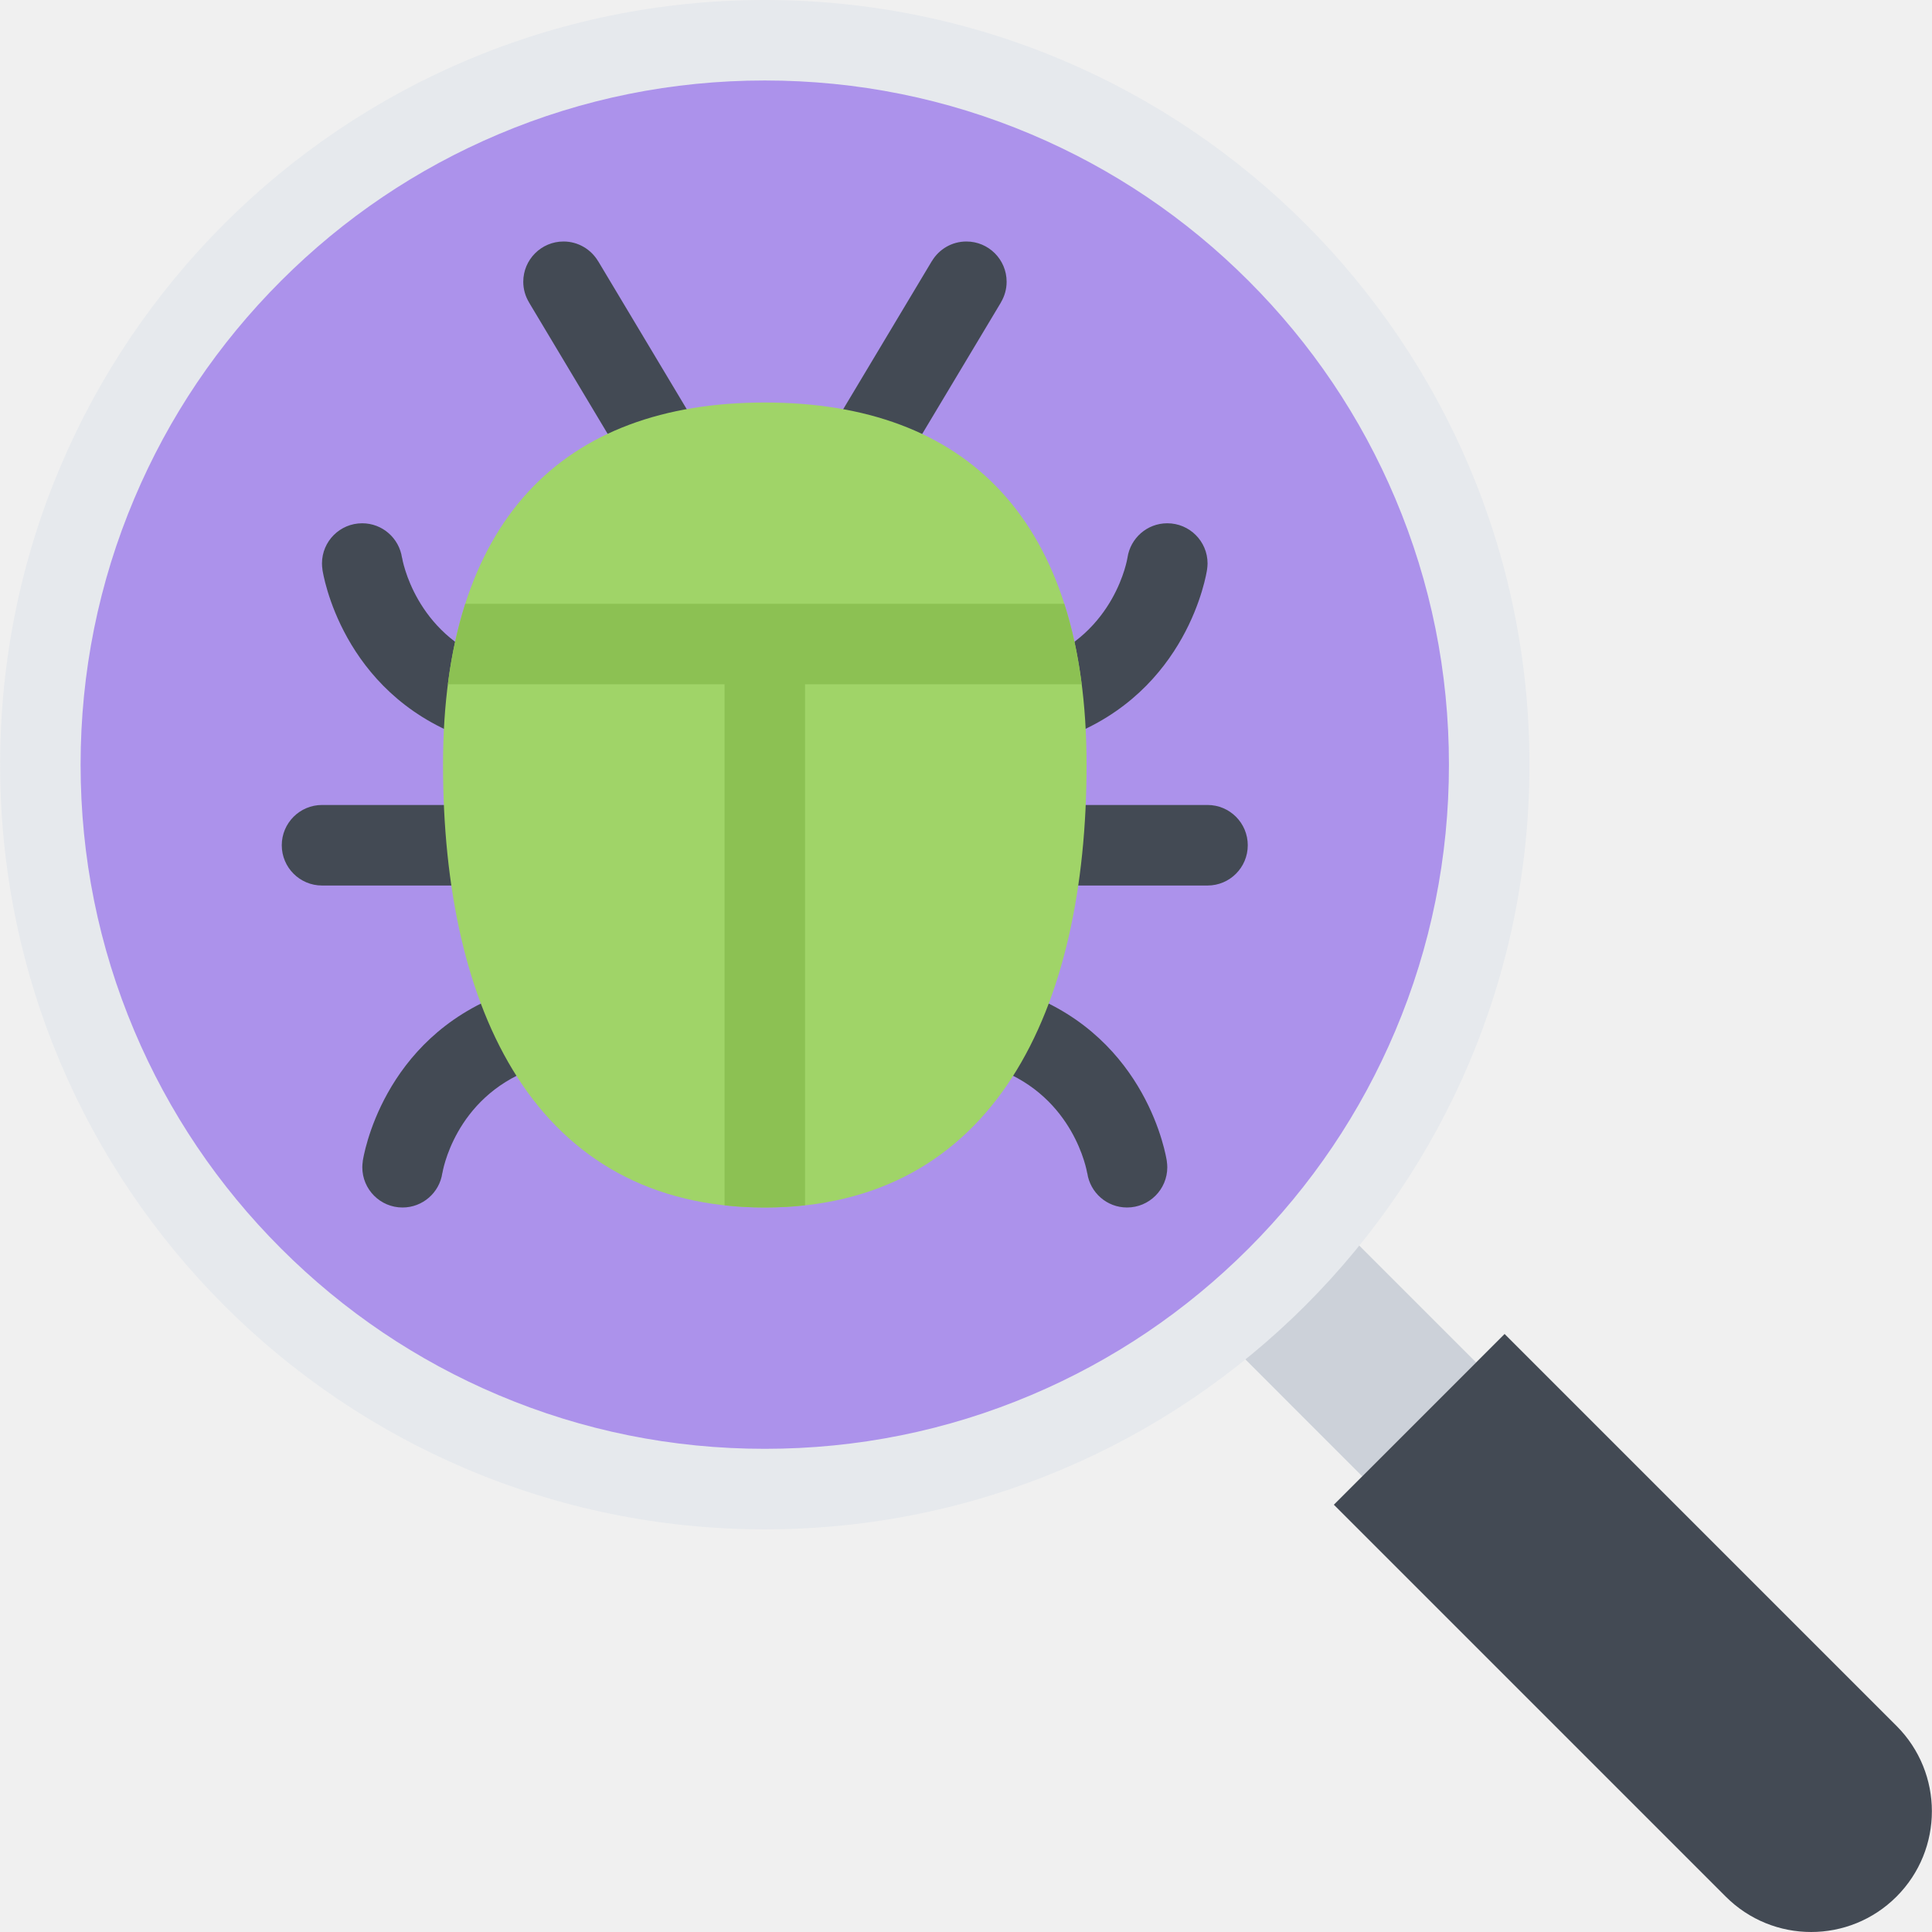
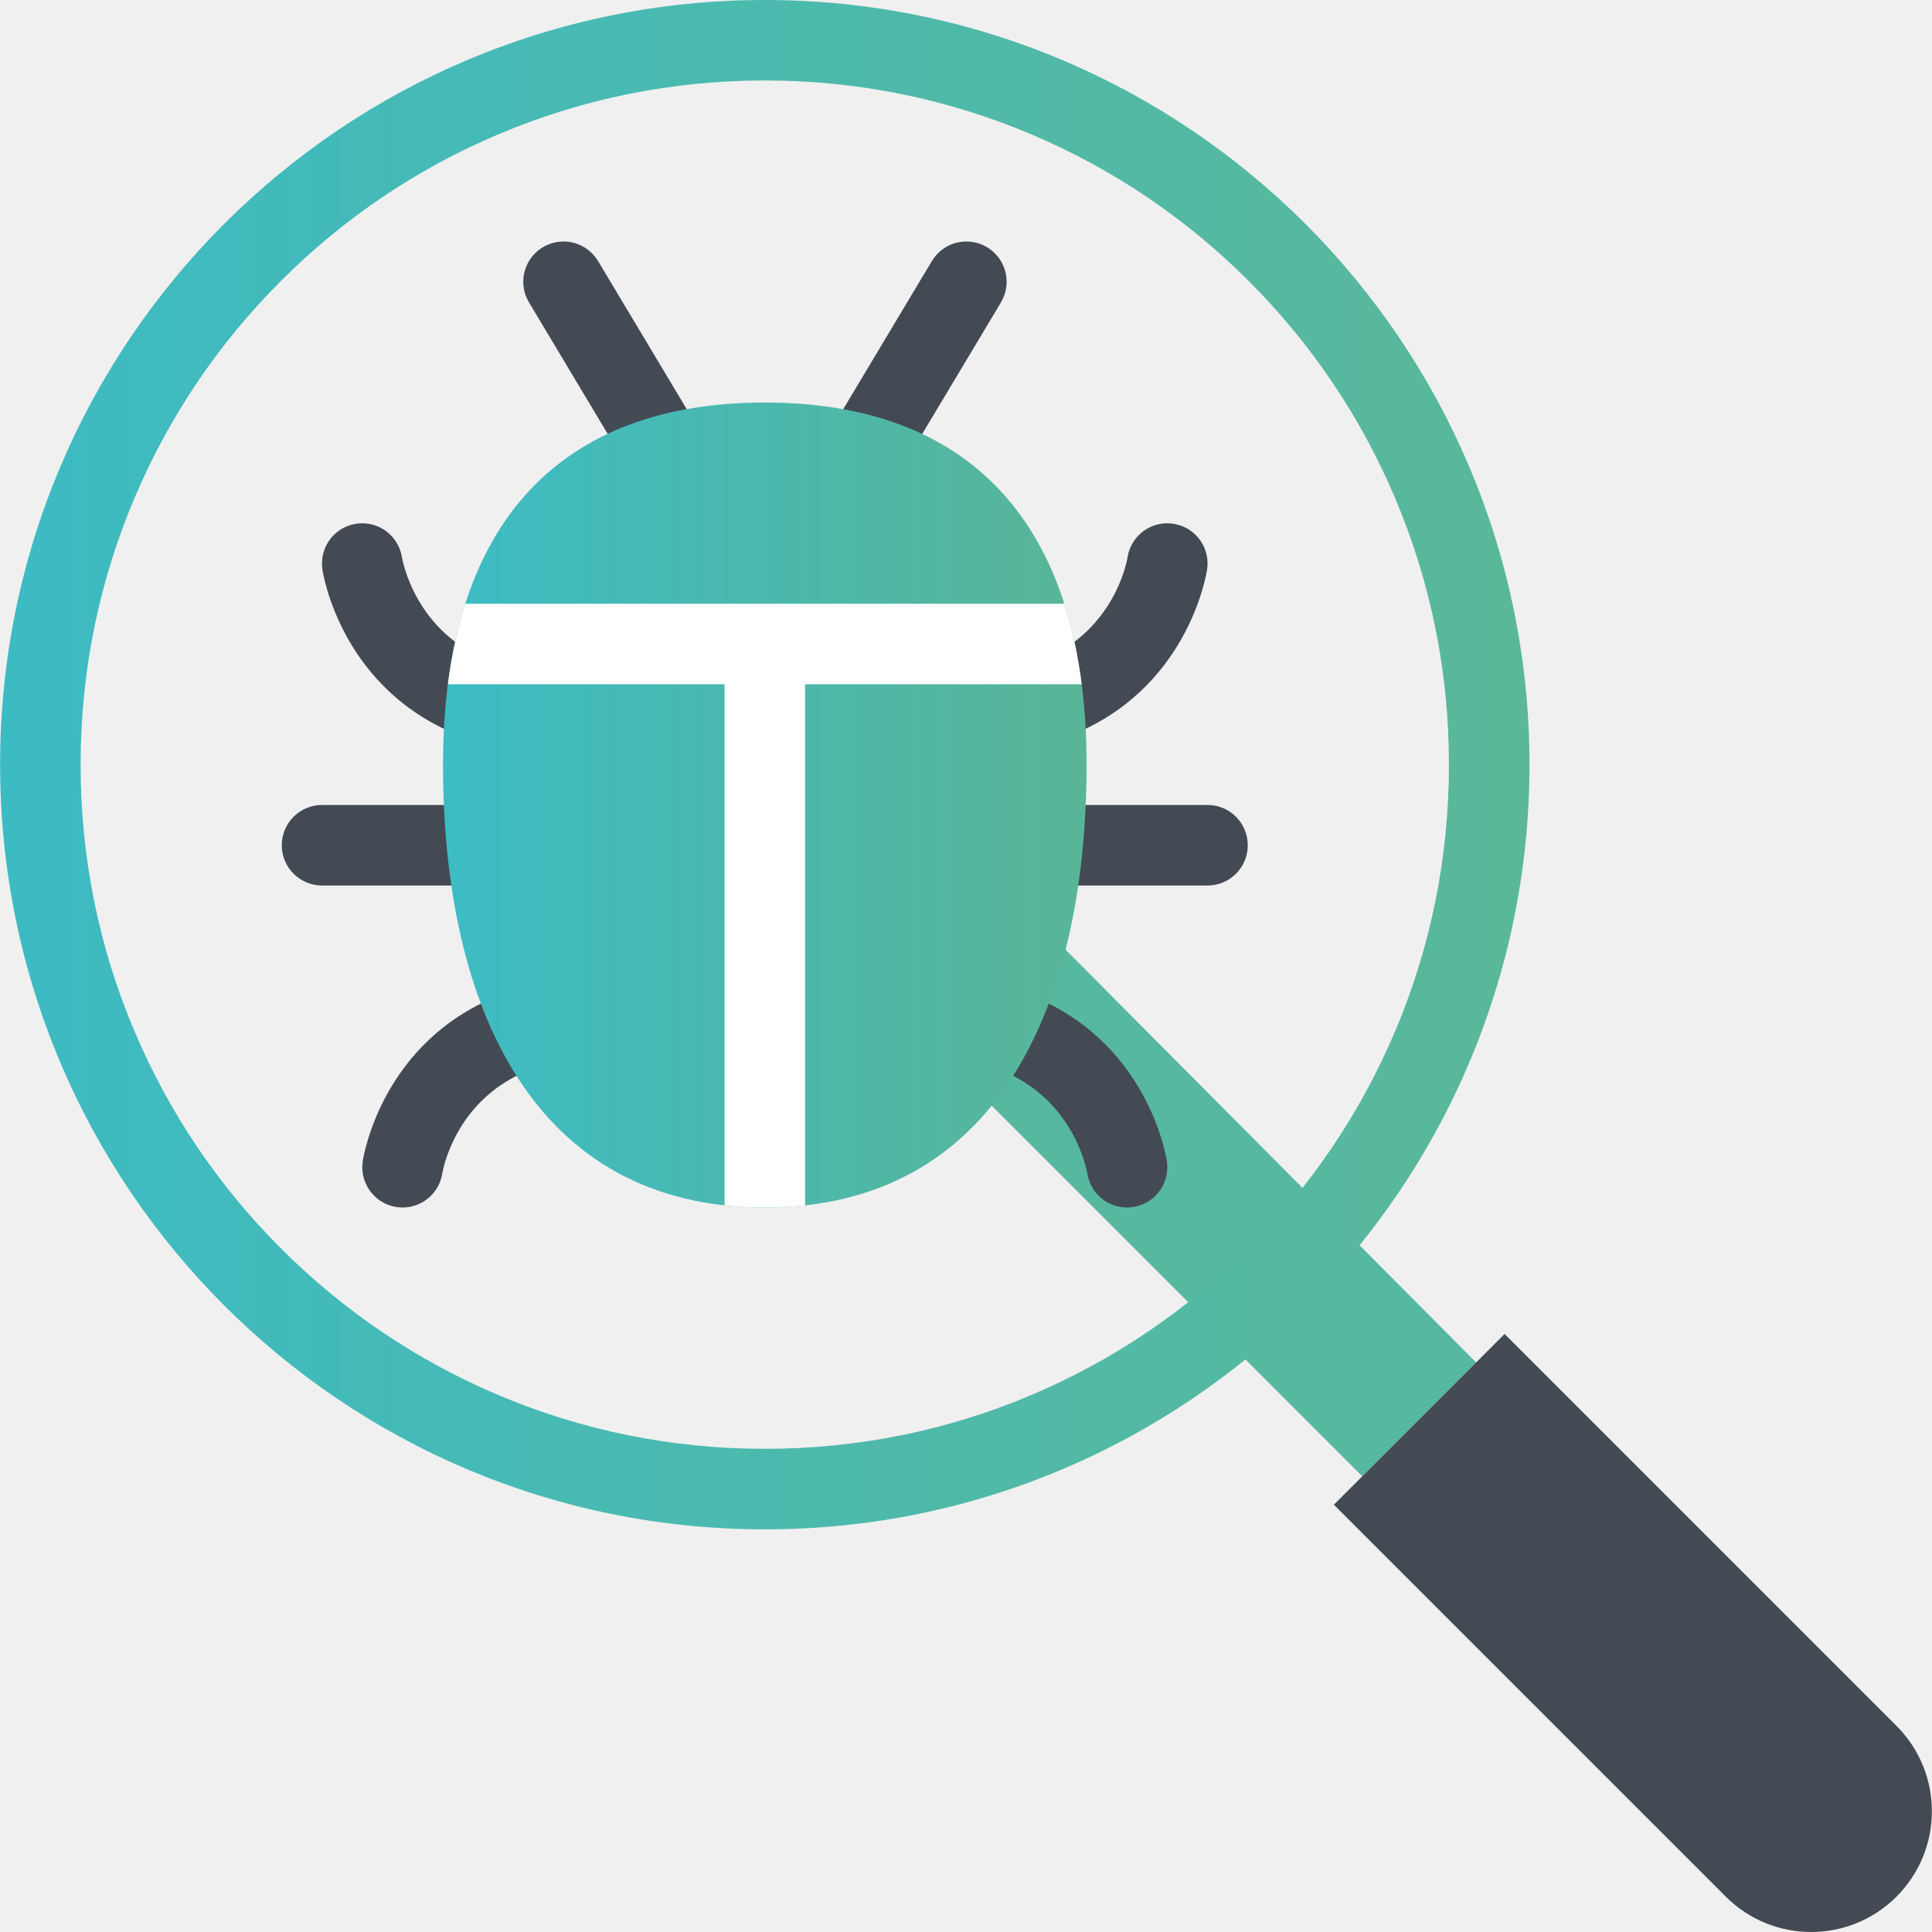
- <svg xmlns="http://www.w3.org/2000/svg" version="1.1" id="Layer_1" x="0px" y="0px" width="512" height="512" viewBox="0 0 512 512" enable-background="new 0 0 512 512" xml:space="preserve">
-   <g id="virus_scan">
-     <polygon fill="#CCD1D9" points="391.188,361.062 361.016,391.234 255.422,285.625 285.594,255.453  " />
-     <path fill="#434A54" d="M353.484,398.766l103.859,103.859c12.5,12.5,32.75,12.5,45.25,0s12.5-32.75,0-45.25l0,0L398.734,353.516   L353.484,398.766z" />
-     <path fill="#AC92EB" d="M202.672,394.625c-51.281,0-99.484-19.969-135.75-56.234c-36.25-36.25-56.219-84.469-56.219-135.75   s19.969-99.484,56.219-135.75c36.266-36.25,84.469-56.219,135.75-56.219l0,0c51.281,0,99.5,19.969,135.75,56.219   c36.266,36.266,56.234,84.469,56.234,135.75s-19.969,99.5-56.234,135.75C302.172,374.656,253.953,394.625,202.672,394.625   L202.672,394.625z" />
-     <path fill="#E6E9ED" d="M202.672,0C90.766,0,0.031,90.719,0.031,202.641s90.734,202.656,202.641,202.656   c111.922,0,202.656-90.734,202.656-202.656C405.328,90.734,314.594,0,202.672,0z M330.891,330.859   c-16.656,16.656-36.062,29.734-57.641,38.859c-22.344,9.453-46.078,14.234-70.578,14.234c-24.484,0-48.219-4.781-70.562-14.234   c-21.594-9.125-40.984-22.203-57.641-38.859s-29.734-36.062-38.859-57.641c-9.453-22.344-14.25-46.094-14.25-70.578   s4.797-48.219,14.25-70.562c9.125-21.594,22.203-40.984,38.859-57.641s36.047-29.734,57.641-38.859   c22.344-9.453,46.078-14.25,70.562-14.25l0,0c24.5,0,48.234,4.797,70.578,14.25c21.578,9.125,40.984,22.203,57.641,38.859   s29.734,36.047,38.859,57.641c9.453,22.344,14.234,46.078,14.234,70.562c0,24.5-4.781,48.234-14.234,70.578   C360.625,294.797,347.547,314.203,330.891,330.859z" />
-     <g>
-       <path fill="#434A54" d="M320.016,213.328H320H85.359h-0.016c-5.891,0-10.672,4.781-10.672,10.672s4.781,10.672,10.672,10.672l0,0    h234.672l0,0l0,0c5.891,0,10.656-4.781,10.656-10.672S325.906,213.328,320.016,213.328z" />
-       <path fill="#434A54" d="M140.188,80.141l32.188,53.781l18.312-10.953L158.5,69.188h-0.016c-1.859-3.094-5.25-5.188-9.141-5.188    c-5.891,0-10.672,4.781-10.672,10.672c0,2,0.562,3.859,1.531,5.469H140.188z" />
-       <path fill="#434A54" d="M265.266,80.141h-0.016c0.953-1.609,1.516-3.469,1.516-5.469C266.766,68.781,262,64,256.109,64    c-3.891,0-7.281,2.078-9.141,5.188h-0.016l-32.188,53.781l18.297,10.953L265.266,80.141z" />
-       <path fill="#434A54" d="M85.438,150.891c0.188,1.312,5.125,32.359,37.312,44.438l7.484-19.984    c-20.172-7.562-23.578-26.844-23.703-27.656l0.016,0.094h-0.016c-0.766-5.156-5.188-9.109-10.547-9.109    c-5.891,0-10.656,4.766-10.656,10.656c0,0.531,0.047,1.047,0.125,1.562H85.438z" />
-       <path fill="#434A54" d="M319.891,150.891L319.891,150.891c0.062-0.516,0.125-1.031,0.125-1.562    c0-5.891-4.781-10.656-10.672-10.656c-5.359,0-9.781,3.953-10.547,9.109l0,0c-0.031,0.188-3.156,19.859-23.703,27.562    l7.484,19.984C314.766,183.25,319.703,152.203,319.891,150.891z" />
-       <path fill="#434A54" d="M309.234,307.781c-0.203-1.328-5.125-32.359-37.312-44.438l-7.5,19.969    c20.188,7.578,23.578,26.844,23.719,27.672l-0.016-0.094h0.016c0.75,5.156,5.172,9.109,10.531,9.109    c5.891,0,10.672-4.781,10.672-10.672c0-0.531-0.047-1.047-0.125-1.547H309.234z" />
-       <path fill="#434A54" d="M96.125,307.781h0.016c-0.078,0.5-0.125,1.031-0.125,1.547c0,5.891,4.766,10.672,10.656,10.672    c5.359,0,9.797-3.953,10.547-9.109h0.016c0.031-0.203,3.156-19.859,23.688-27.562l-7.484-19.984    C101.25,275.422,96.312,306.469,96.125,307.781z" />
+ <svg xmlns="http://www.w3.org/2000/svg" width="512px" height="512px" viewBox="0 0 512 512" version="1.1">
+   <defs>
+     <linearGradient x1="100%" y1="50%" x2="0%" y2="50%" id="linearGradient-1">
+       <stop stop-color="#5AB899" offset="0%" />
+       <stop stop-color="#3DBBC3" offset="100%" />
+     </linearGradient>
+     <linearGradient x1="100%" y1="50%" x2="0%" y2="50%" id="linearGradient-2">
+       <stop stop-color="#59B597" offset="0%" />
+       <stop stop-color="#3DBCC4" offset="100%" />
+     </linearGradient>
+   </defs>
+   <g id="Page-1" stroke="none" stroke-width="1" fill="none" fill-rule="evenodd">
+     <g id="problem">
+       <g id="virus_scan">
+         <polygon id="Shape" fill="#56B89F" points="391.188 361.062 361.016 391.234 255.422 285.625 276.686 245.948" />
+         <path d="M353.484,398.766 L457.343,502.625 C469.843,515.125 490.093,515.125 502.593,502.625 C515.093,490.125 515.093,469.875 502.593,457.375 L502.593,457.375 L398.734,353.516 L353.484,398.766 L353.484,398.766 Z" id="Shape" fill="#434A54" />
+         <path d="M66.922,338.391 C30.672,302.141 10.703,253.922 10.703,202.641 C10.703,151.36 30.672,103.157 66.922,66.891 C103.188,30.641 151.391,10.672 202.672,10.672 C253.953,10.672 302.172,30.641 338.422,66.891 C374.688,103.157 394.656,151.36 394.656,202.641 C394.656,253.922 374.687,302.141 338.422,338.391 C302.172,374.656 253.953,394.625 202.672,394.625 C151.391,394.625 103.188,374.656 66.922,338.391 Z" id="Shape" />
+         <path d="M202.672,0 C90.766,0 0.031,90.719 0.031,202.641 C0.031,314.563 90.765,405.297 202.672,405.297 C314.594,405.297 405.328,314.563 405.328,202.641 C405.328,90.734 314.594,0 202.672,0 L202.672,0 Z M330.891,330.859 C314.235,347.515 294.829,360.593 273.25,369.718 C250.906,379.171 227.172,383.952 202.672,383.952 C178.188,383.952 154.453,379.171 132.11,369.718 C110.516,360.593 91.126,347.515 74.469,330.859 C57.812,314.203 44.735,294.797 35.61,273.218 C26.157,250.874 21.36,227.124 21.36,202.64 C21.36,178.156 26.157,154.421 35.61,132.078 C44.735,110.484 57.813,91.094 74.469,74.437 C91.125,57.78 110.516,44.703 132.11,35.578 C154.454,26.125 178.188,21.328 202.672,21.328 L202.672,21.328 C227.172,21.328 250.906,26.125 273.25,35.578 C294.828,44.703 314.234,57.781 330.891,74.437 C347.548,91.093 360.625,110.484 369.75,132.078 C379.203,154.422 383.984,178.156 383.984,202.64 C383.984,227.14 379.203,250.874 369.75,273.218 C360.625,294.797 347.547,314.203 330.891,330.859 L330.891,330.859 Z" id="Shape" fill="url(#linearGradient-1)" />
+         <g id="Group" transform="translate(74, 64)" fill="#434A54">
+           <path d="M246.016,149.328 L246,149.328 L11.359,149.328 L11.343,149.328 C5.452,149.328 0.671,154.109 0.671,160 C0.671,165.891 5.452,170.672 11.343,170.672 L11.343,170.672 L246.015,170.672 L246.015,170.672 L246.015,170.672 C251.906,170.672 256.671,165.891 256.671,160 C256.671,154.109 251.906,149.328 246.016,149.328 L246.016,149.328 Z" id="Shape" />
+           <path d="M66.188,16.141 L98.376,69.922 L116.688,58.969 L84.5,5.188 L84.484,5.188 C82.625,2.094 79.234,0 75.343,0 C69.452,0 64.671,4.781 64.671,10.672 C64.671,12.672 65.233,14.531 66.202,16.141 L66.188,16.141 L66.188,16.141 Z" id="Shape" />
+           <path d="M191.266,16.141 L191.25,16.141 C192.203,14.532 192.766,12.672 192.766,10.672 C192.766,4.781 188,0 182.109,0 C178.218,0 174.828,2.078 172.968,5.188 L172.952,5.188 L140.764,58.969 L159.061,69.922 L191.266,16.141 L191.266,16.141 Z" id="Shape" />
+           <path d="M11.438,86.891 C11.626,88.203 16.563,119.25 48.75,131.329 L56.234,111.345 C36.062,103.783 32.656,84.501 32.531,83.689 L32.547,83.783 L32.531,83.783 C31.765,78.627 27.343,74.674 21.984,74.674 C16.093,74.674 11.328,79.44 11.328,85.33 C11.328,85.861 11.375,86.377 11.453,86.892 L11.438,86.892 L11.438,86.891 Z" id="Shape" />
+           <path d="M245.891,86.891 L245.891,86.891 C245.953,86.375 246.016,85.86 246.016,85.329 C246.016,79.438 241.235,74.673 235.344,74.673 C229.985,74.673 225.563,78.626 224.797,83.782 L224.797,83.782 C224.766,83.97 221.641,103.641 201.094,111.344 L208.578,131.328 C240.766,119.25 245.703,88.203 245.891,86.891 L245.891,86.891 Z" id="Shape" />
+           <path d="M235.234,243.781 C235.031,242.453 230.109,211.422 197.922,199.343 L190.422,219.312 C210.61,226.89 214,246.156 214.141,246.984 L214.125,246.89 L214.141,246.89 C214.891,252.046 219.313,255.999 224.672,255.999 C230.563,255.999 235.344,251.218 235.344,245.327 C235.344,244.796 235.297,244.28 235.219,243.78 L235.234,243.78 L235.234,243.781 Z" id="Shape" />
+           <path d="M22.125,243.781 L22.141,243.781 C22.063,244.281 22.016,244.812 22.016,245.328 C22.016,251.219 26.782,256 32.672,256 C38.031,256 42.469,252.047 43.219,246.891 L43.235,246.891 C43.266,246.688 46.391,227.032 66.923,219.329 L59.439,199.345 C27.25,211.422 22.312,242.469 22.125,243.781 L22.125,243.781 Z" id="Shape" />
+         </g>
+         <path d="M202.672,320 C141.766,320 117.406,267.469 117.406,202.672 C117.406,137.875 149.109,106.672 202.672,106.672 C256.25,106.672 287.953,137.875 287.953,202.672 C287.953,267.469 263.578,320 202.672,320 Z" id="Shape" fill="url(#linearGradient-2)" />
+         <path d="M282.047,160 L123.297,160 C121.219,166.5 119.672,173.609 118.688,181.328 L192.016,181.328 L192.016,319.422 C195.438,319.813 198.985,320 202.672,320 C206.359,320 209.922,319.812 213.344,319.422 L213.344,181.328 L286.656,181.328 C285.672,173.609 284.141,166.5 282.047,160 L282.047,160 Z" id="Shape" fill="#FFFFFF" />
+       </g>
    </g>
-     <g>
-       <path fill="#A0D468" d="M287.953,202.672c0,64.797-24.375,117.328-85.281,117.328s-85.266-52.531-85.266-117.328    s31.703-96,85.266-96C256.25,106.672,287.953,137.875,287.953,202.672z" />
-     </g>
-     <path fill="#8CC153" d="M282.047,160h-158.75c-2.078,6.5-3.625,13.609-4.609,21.328h73.328v138.094   c3.422,0.391,6.969,0.578,10.656,0.578s7.25-0.188,10.672-0.578V181.328h73.312C285.672,173.609,284.141,166.5,282.047,160z" />
  </g>
</svg>
